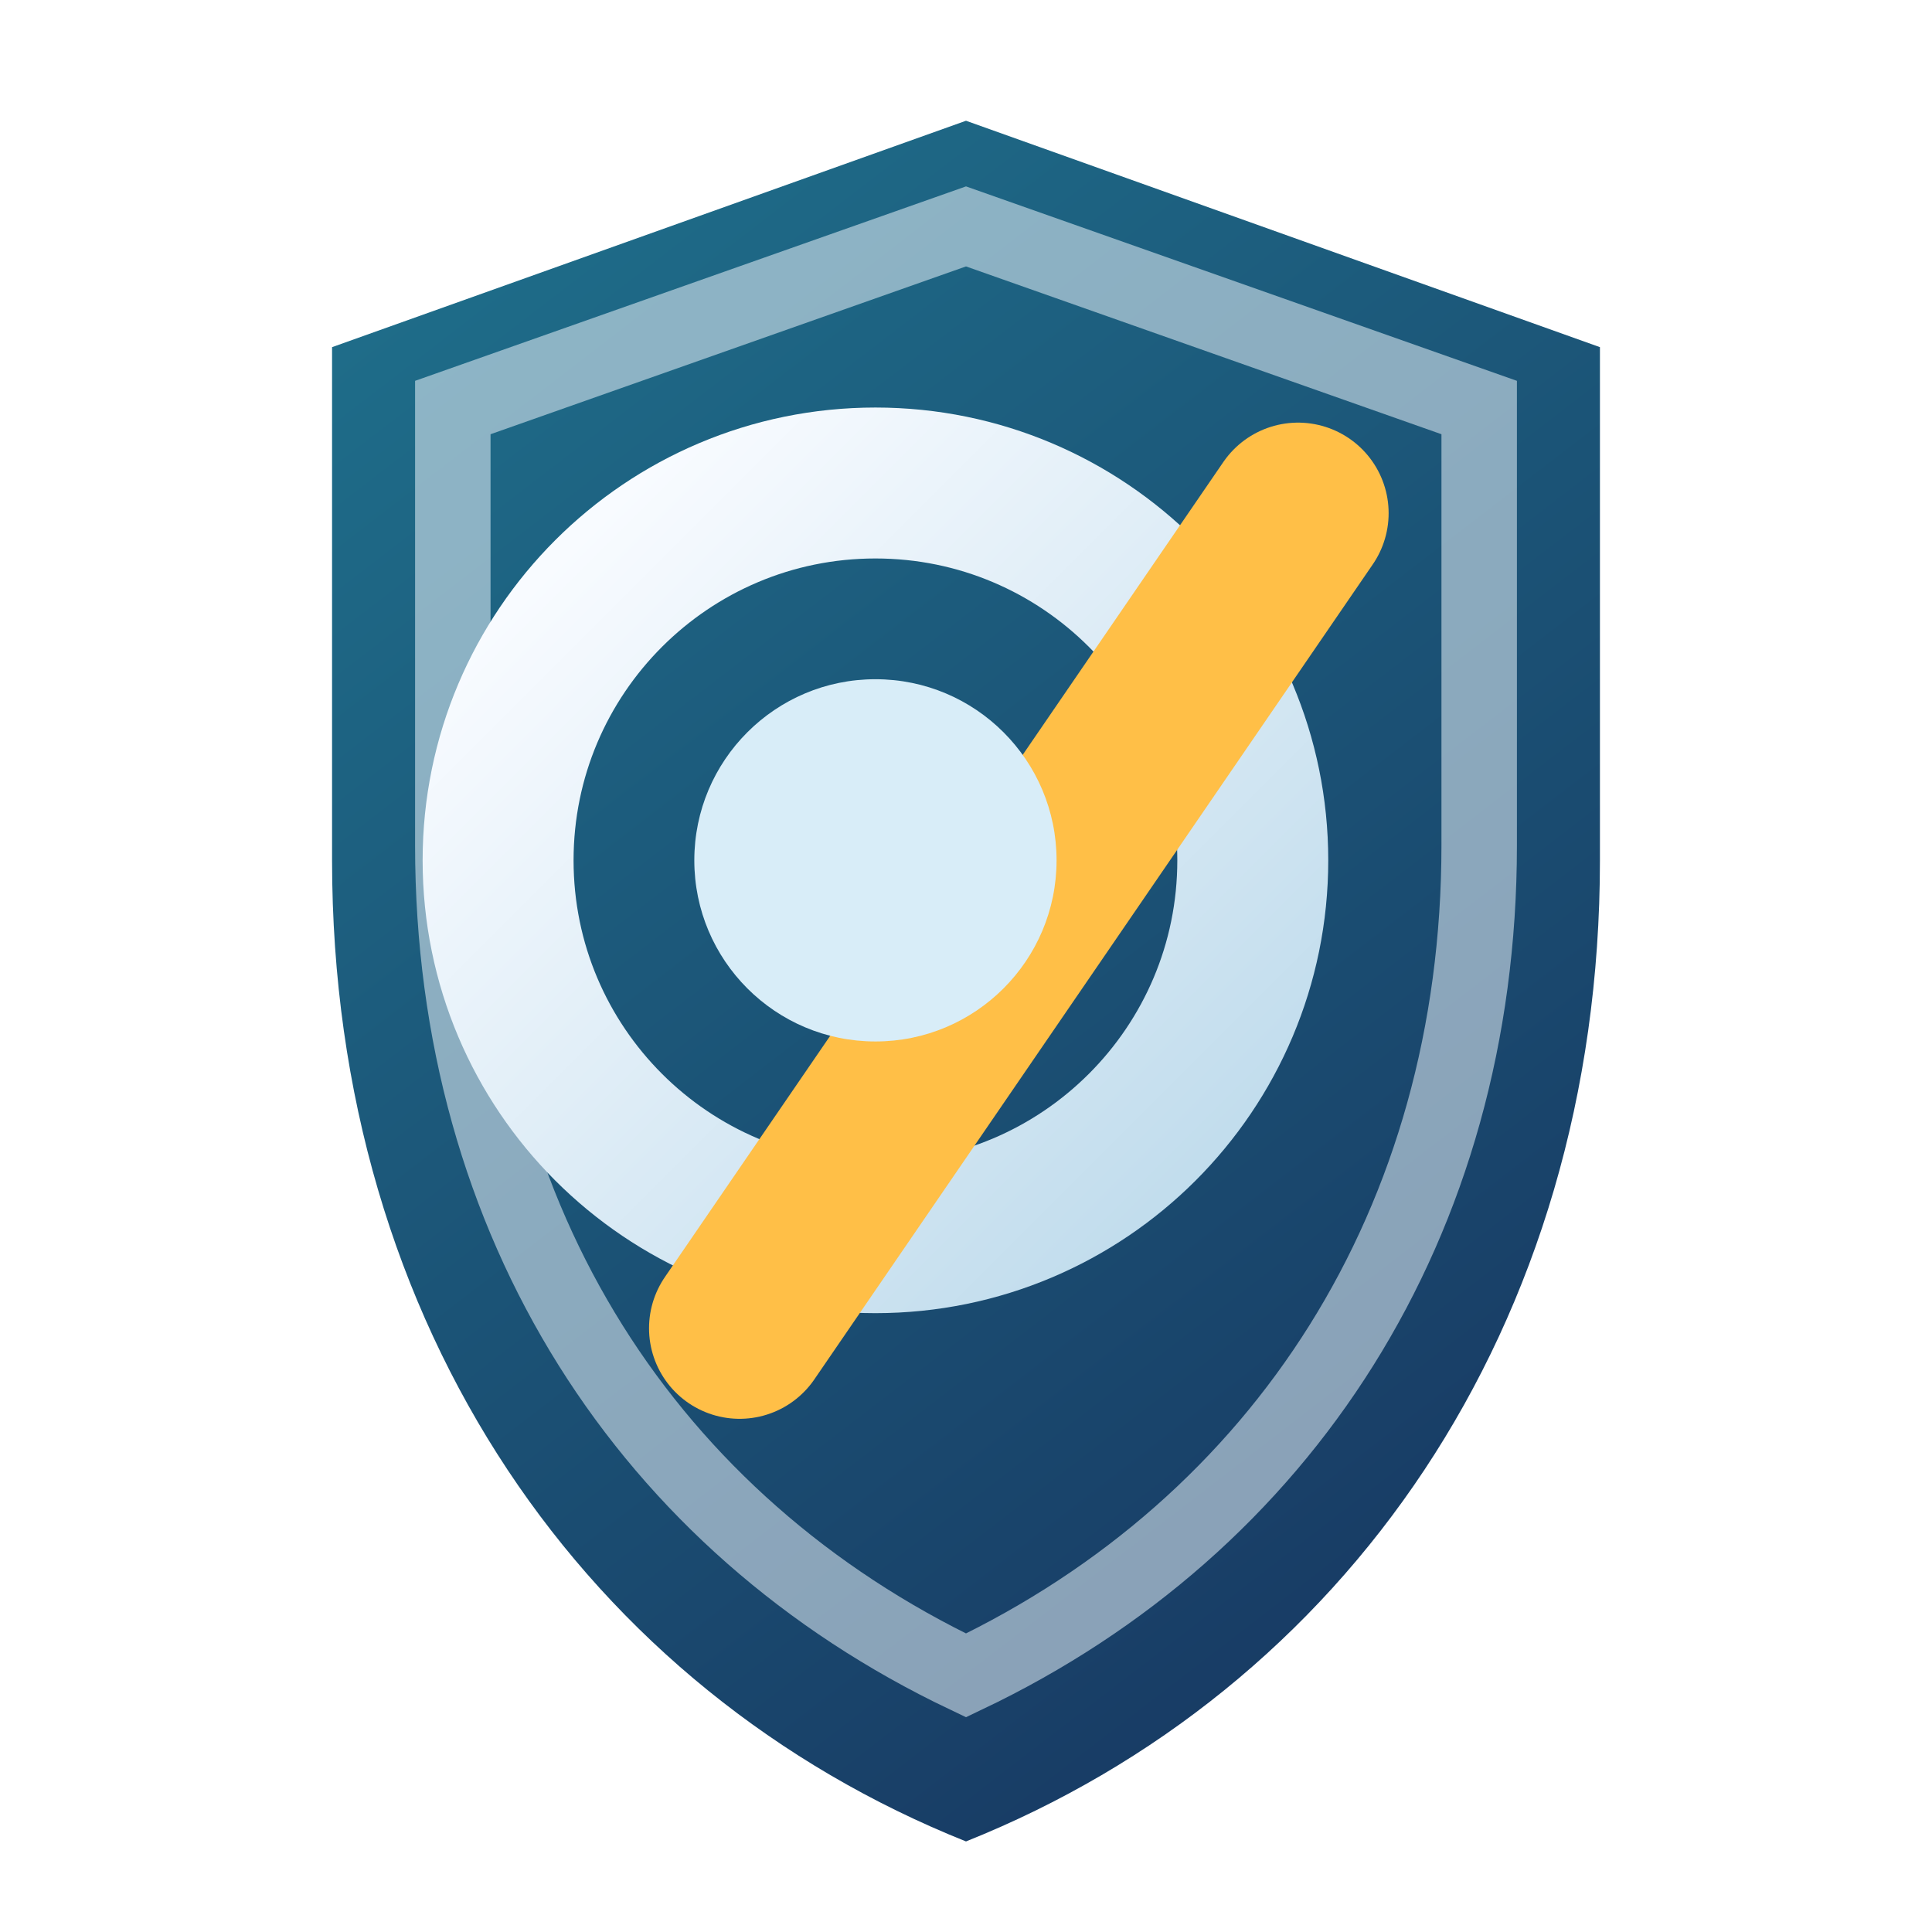
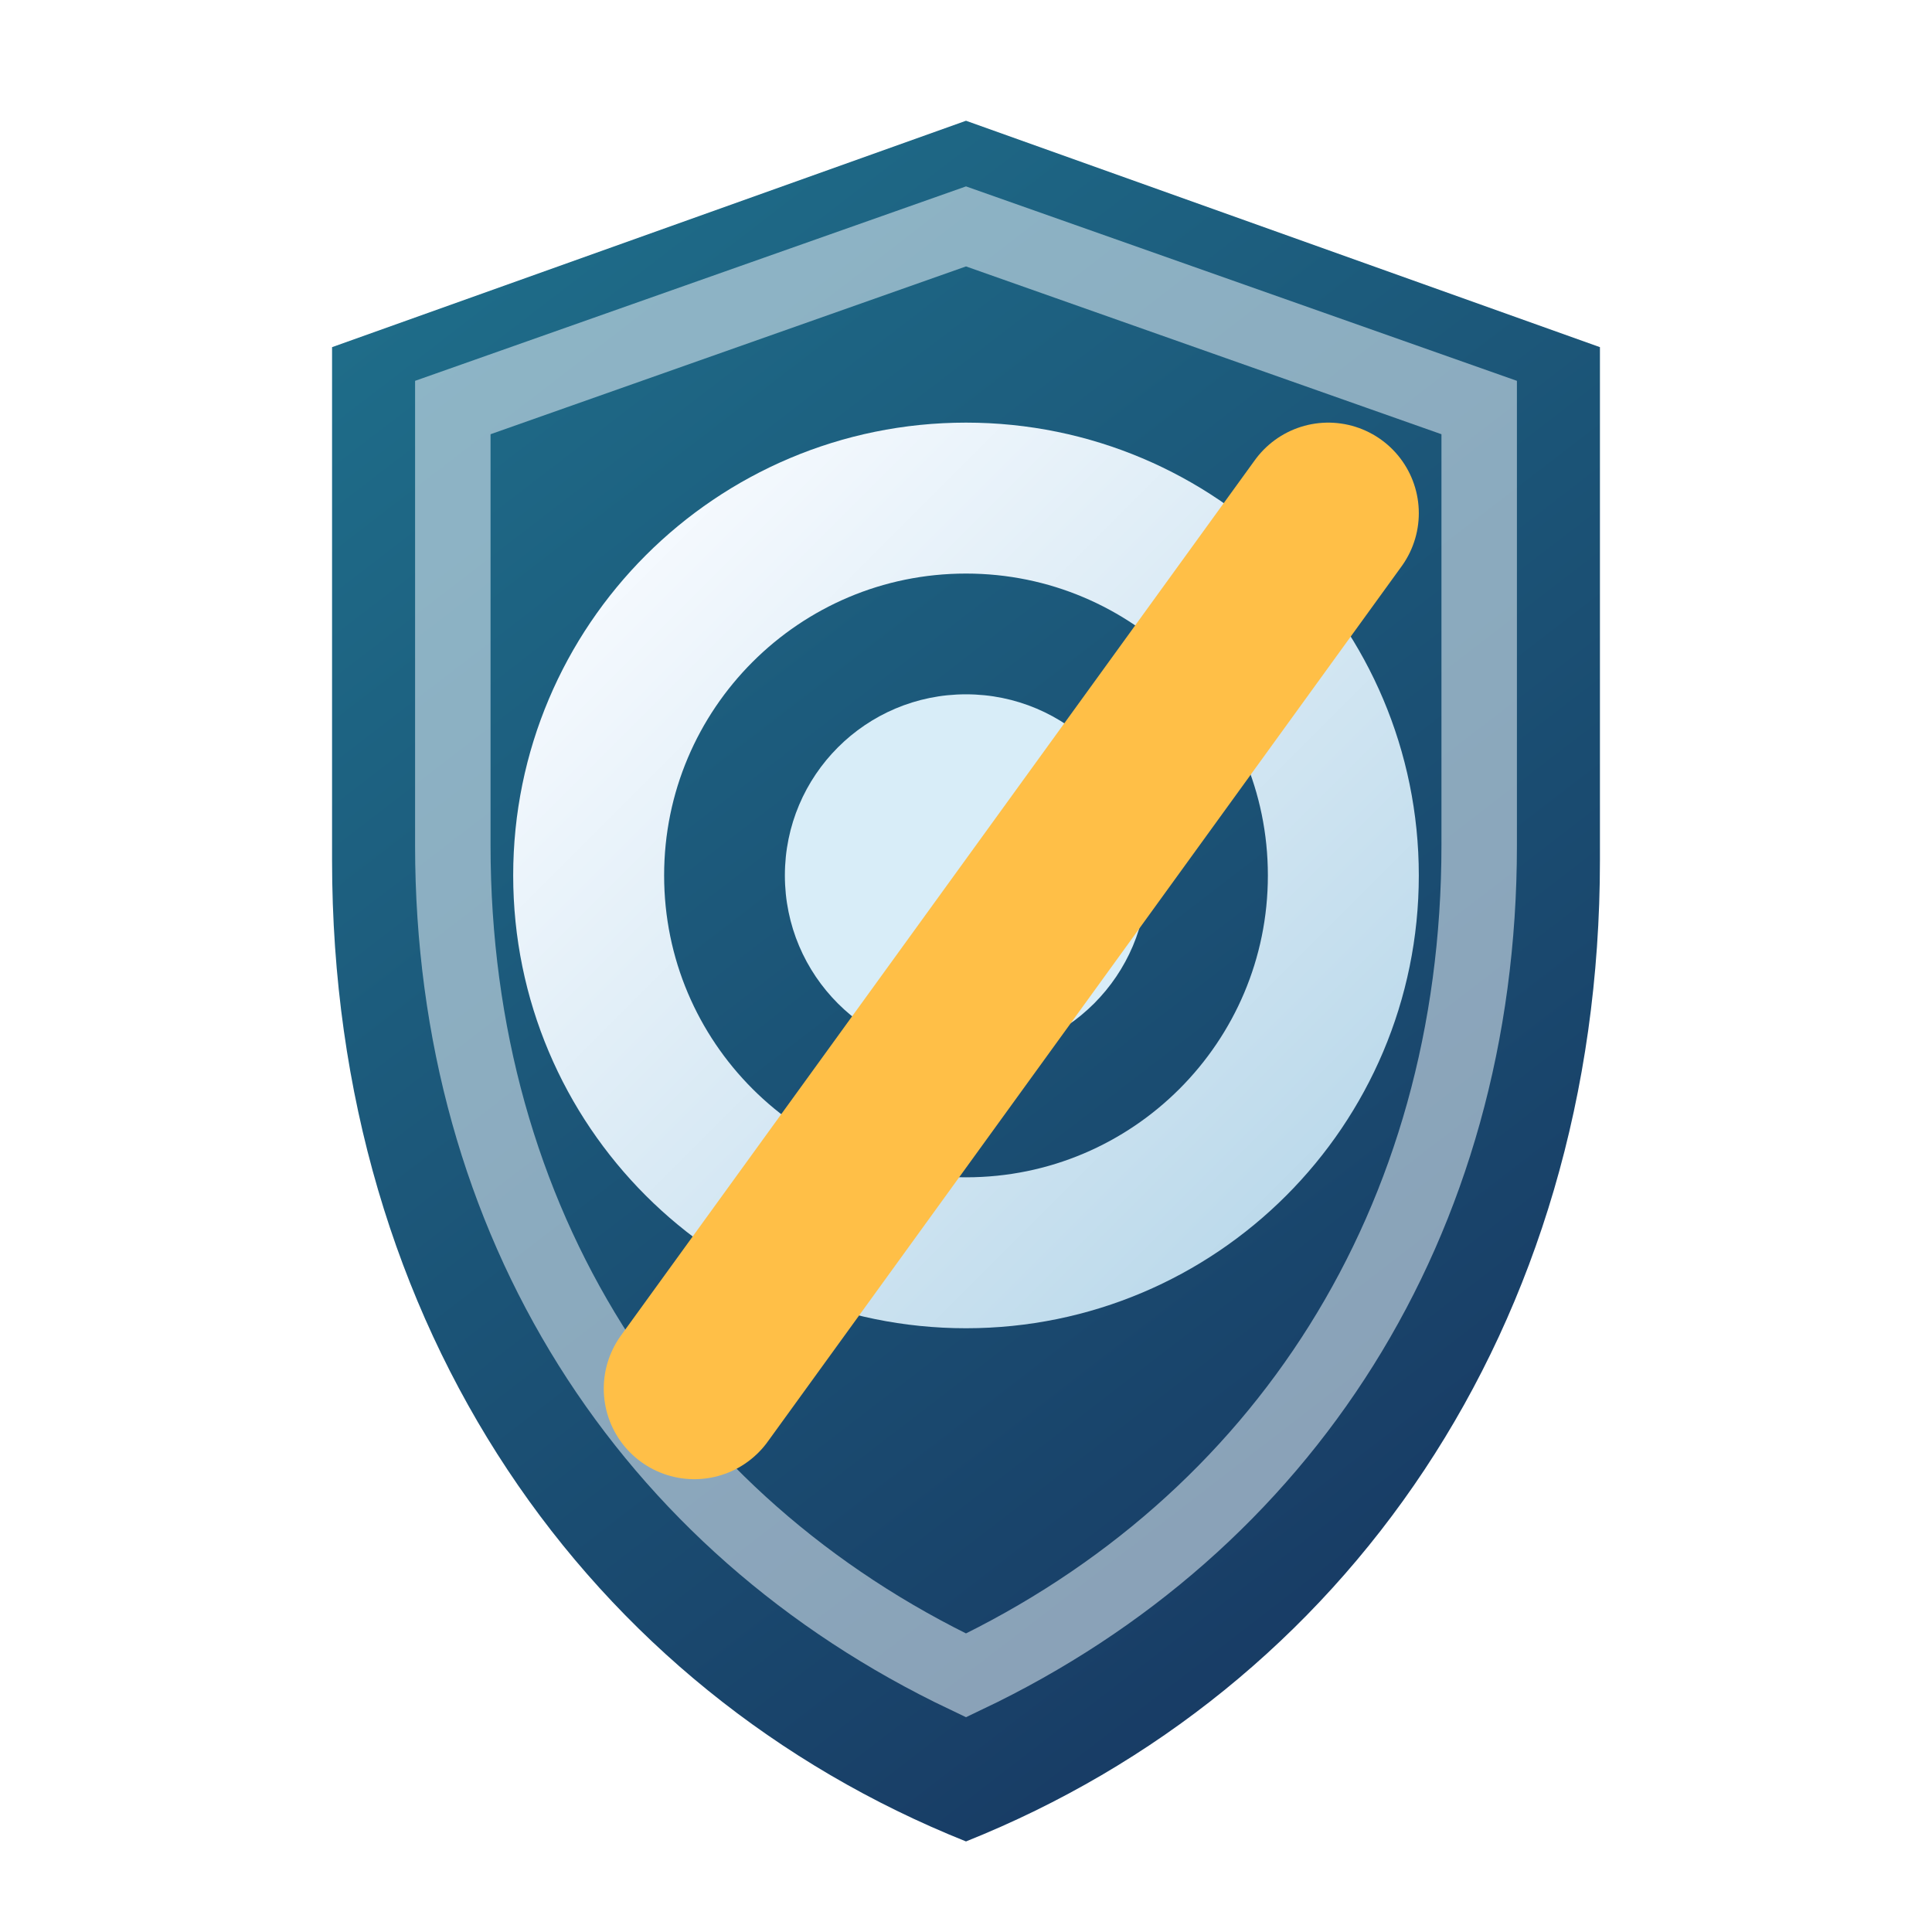
<svg xmlns="http://www.w3.org/2000/svg" viewBox="0 0 128 128" role="img" aria-label="Defense against Distractions icon">
  <defs>
    <linearGradient id="shield" x1="24" y1="14" x2="104" y2="118" gradientUnits="userSpaceOnUse">
      <stop offset="0" stop-color="#1f6f8b" />
      <stop offset="1" stop-color="#17345f" />
    </linearGradient>
    <linearGradient id="ring" x1="40" y1="34" x2="88" y2="82" gradientUnits="userSpaceOnUse">
      <stop offset="0" stop-color="#f8fbff" />
      <stop offset="1" stop-color="#b9d8ea" />
    </linearGradient>
  </defs>
  <path fill="url(#shield)" d="M64 8 106 23v34c0 31-17 55-42 65-25-10-42-34-42-65V23L64 8Z" />
  <path fill="none" stroke="#e7f2f9" stroke-opacity=".55" stroke-width="5" d="M64 15 98 27v29c0 25-13 45-34 55-21-10-34-30-34-55V27l34-12Z" />
-   <circle cx="58" cy="57" r="25" fill="none" stroke="url(#ring)" stroke-width="10" />
-   <path fill="none" stroke="#ffbf47" stroke-linecap="round" stroke-width="12" d="M86 34 49 88" />
-   <circle cx="58" cy="57" r="12" fill="#d8edf8" />
+   <circle cx="64" cy="58" r="25" fill="none" stroke="url(#ring)" stroke-width="10" />
+   <circle cx="64" cy="58" r="12" fill="#d8edf8" />
+   <path fill="none" stroke="#ffbf47" stroke-linecap="round" stroke-width="12" d="M88 34 46 92" />
</svg>
